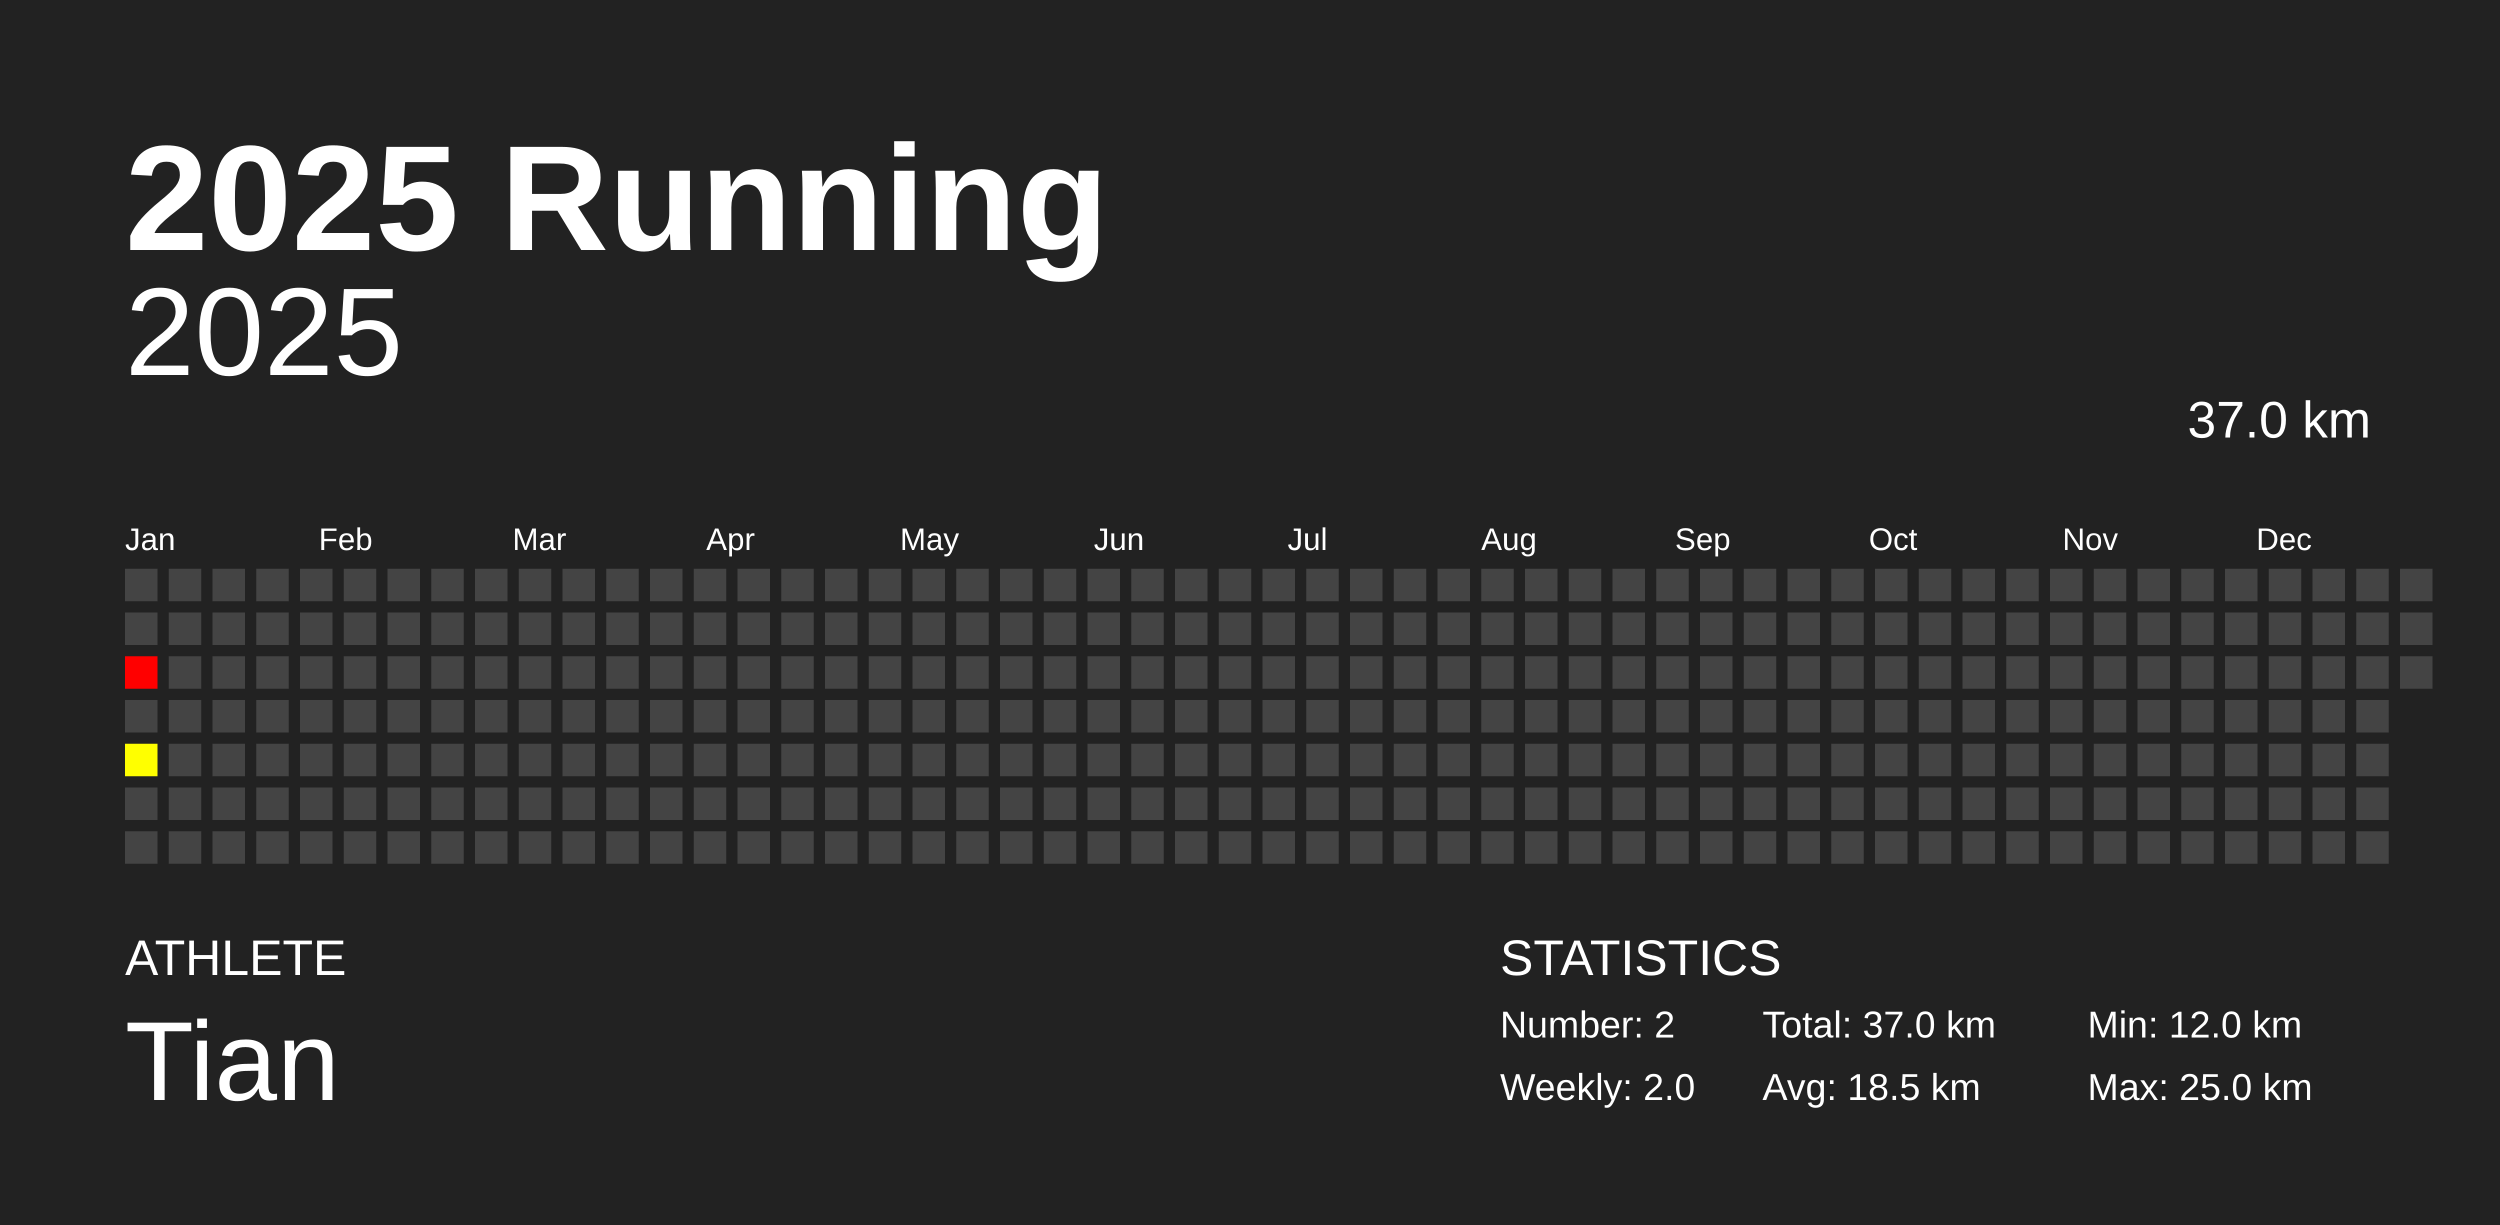
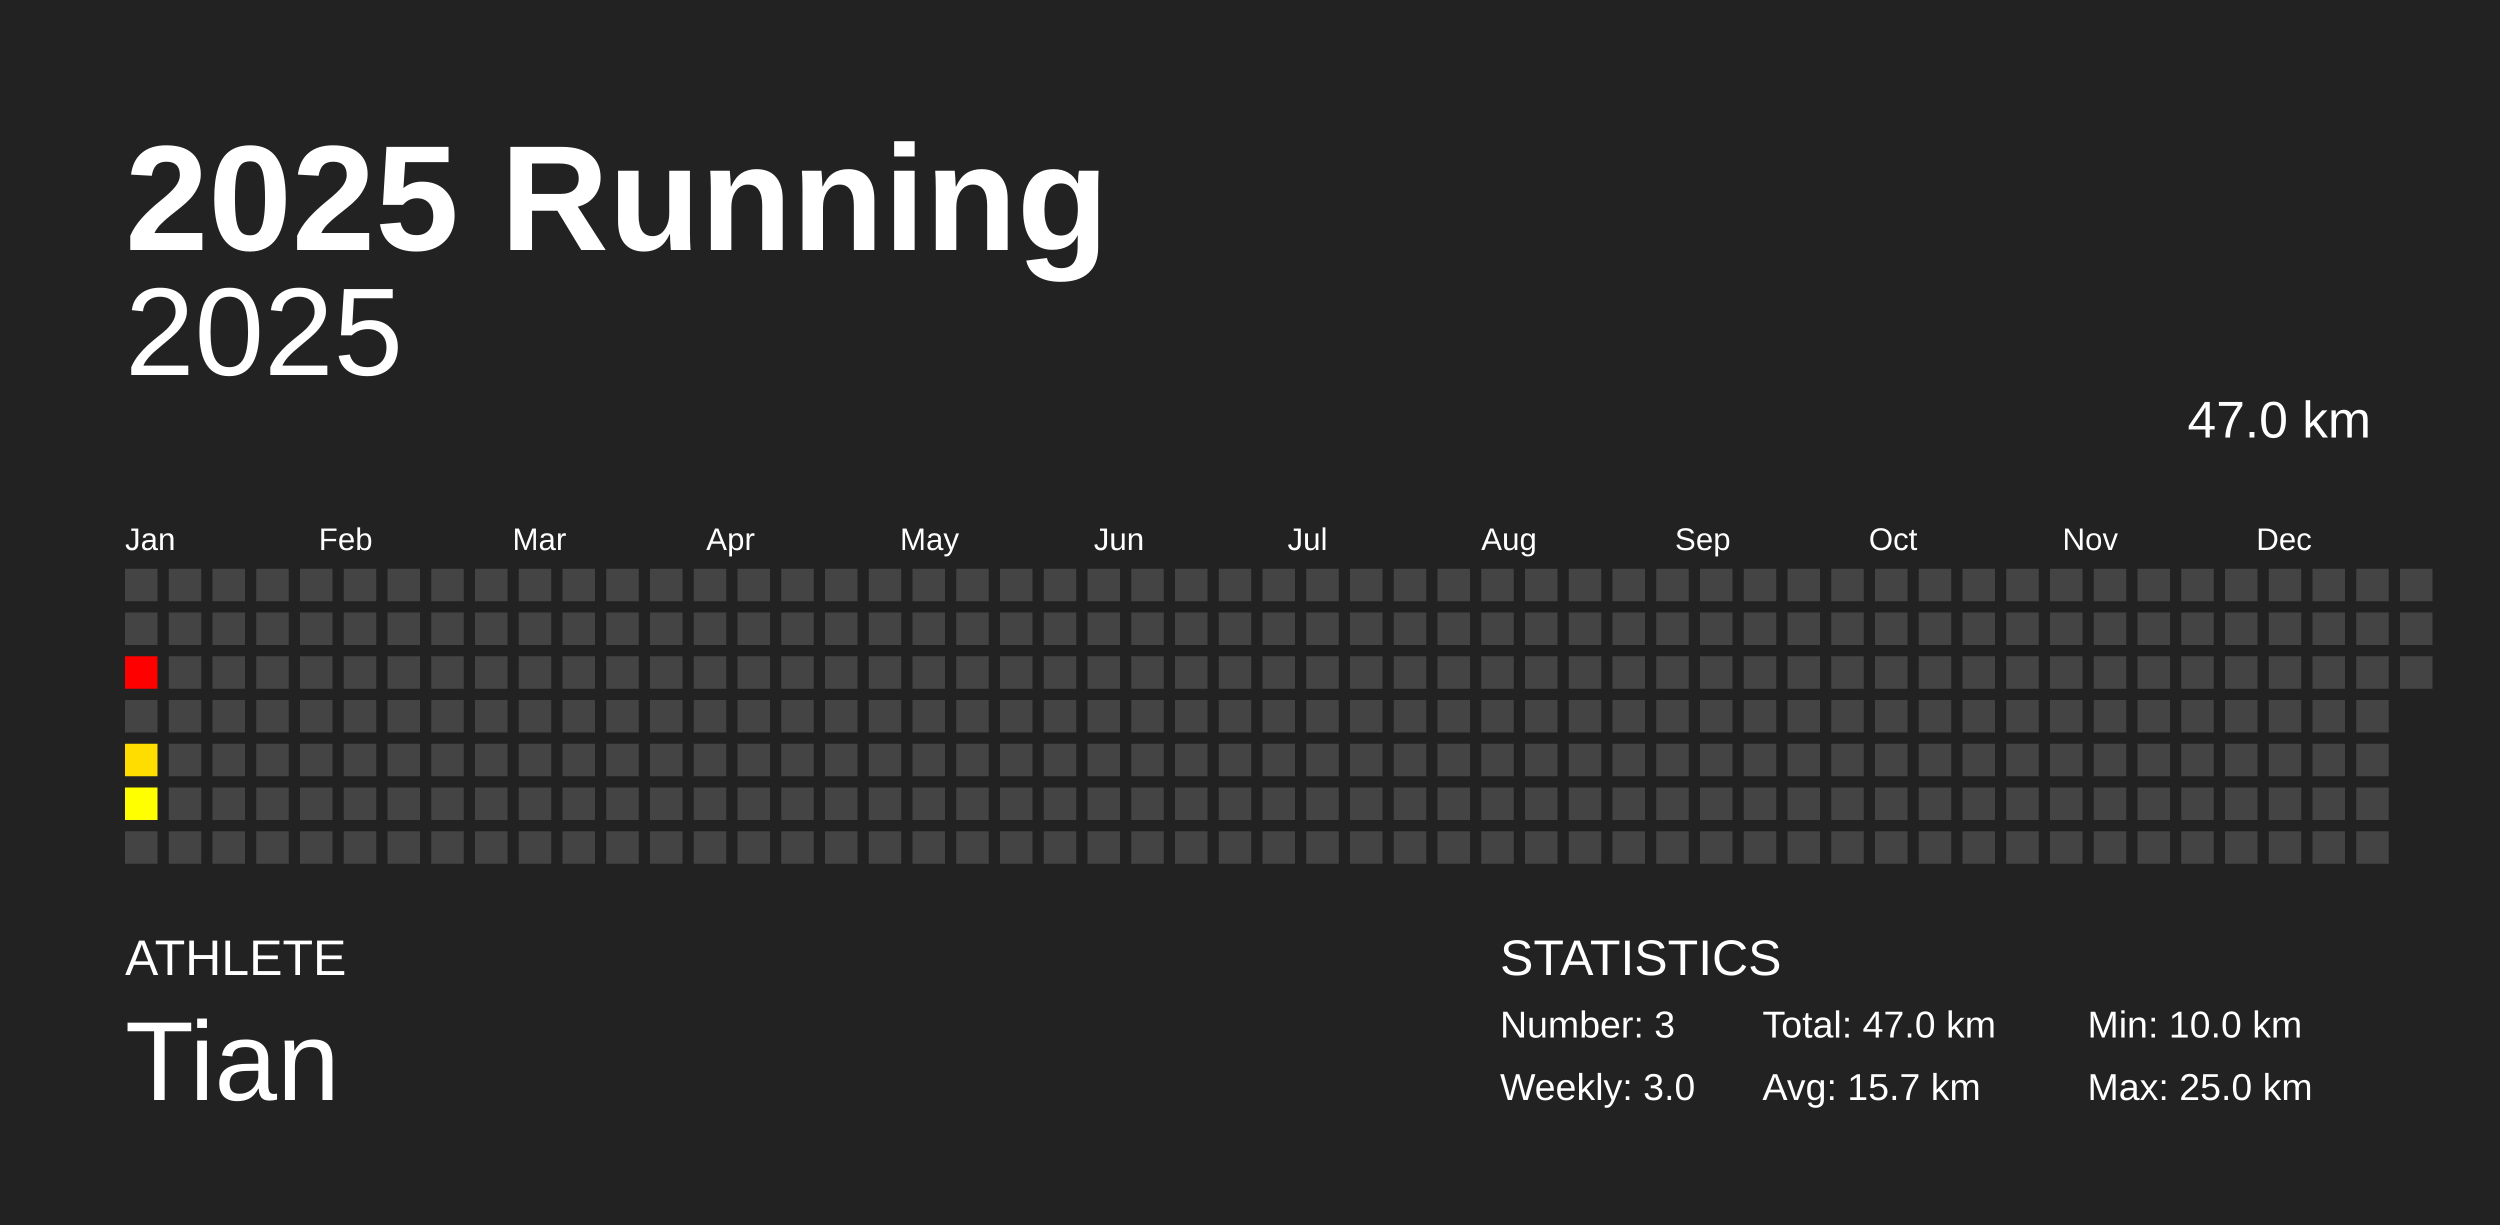
<svg xmlns="http://www.w3.org/2000/svg" baseProfile="full" height="98mm" version="1.1" viewBox="0,0,200,98" width="200mm">
  <defs />
  <rect fill="#222222" height="98" width="200" x="0" y="0" />
  <text fill="#FFFFFF" style="font-size:12px; font-family:Arial; font-weight:bold;" x="10" y="20">2025 Running</text>
  <text fill="#FFFFFF" style="font-size:4px; font-family:Arial" x="10" y="78">ATHLETE</text>
  <text fill="#FFFFFF" style="font-size:9px; font-family:Arial" x="10" y="88">Tian</text>
  <text fill="#FFFFFF" style="font-size:4px; font-family:Arial" x="120" y="78">STATISTICS</text>
-   <text fill="#FFFFFF" style="font-size:3px; font-family:Arial" x="120" y="83">Number: 2</text>
-   <text fill="#FFFFFF" style="font-size:3px; font-family:Arial" x="120" y="88">Weekly: 2.0</text>
-   <text fill="#FFFFFF" style="font-size:3px; font-family:Arial" x="141" y="83">Total: 37.0 km</text>
-   <text fill="#FFFFFF" style="font-size:3px; font-family:Arial" x="141" y="88">Avg: 18.5 km</text>
-   <text fill="#FFFFFF" style="font-size:3px; font-family:Arial" x="167" y="83">Min: 12.0 km</text>
+   <text fill="#FFFFFF" style="font-size:3px; font-family:Arial" x="120" y="83">Number: 3</text>
+   <text fill="#FFFFFF" style="font-size:3px; font-family:Arial" x="120" y="88">Weekly: 3.0</text>
+   <text fill="#FFFFFF" style="font-size:3px; font-family:Arial" x="141" y="83">Total: 47.0 km</text>
+   <text fill="#FFFFFF" style="font-size:3px; font-family:Arial" x="141" y="88">Avg: 15.7 km</text>
+   <text fill="#FFFFFF" style="font-size:3px; font-family:Arial" x="167" y="83">Min: 10.0 km</text>
  <text fill="#FFFFFF" style="font-size:3px; font-family:Arial" x="167" y="88">Max: 25.0 km</text>
  <text alignment-baseline="hanging" fill="#FFFFFF" style="font-size:10.0px; font-family:Arial;" x="10" y="30">2025</text>
-   <text alignment-baseline="hanging" fill="#FFFFFF" style="font-size:4.125px; font-family:Arial;" x="175" y="35">37.0 km</text>
+   <text alignment-baseline="hanging" fill="#FFFFFF" style="font-size:4.125px; font-family:Arial;" x="175" y="35">47.0 km</text>
  <text fill="#FFFFFF" style="font-size:2.5px; font-family:Arial" x="10.0" y="44">Jan</text>
  <text fill="#FFFFFF" style="font-size:2.5px; font-family:Arial" x="25.5" y="44">Feb</text>
  <text fill="#FFFFFF" style="font-size:2.5px; font-family:Arial" x="41.0" y="44">Mar</text>
  <text fill="#FFFFFF" style="font-size:2.5px; font-family:Arial" x="56.5" y="44">Apr</text>
  <text fill="#FFFFFF" style="font-size:2.5px; font-family:Arial" x="72.0" y="44">May</text>
  <text fill="#FFFFFF" style="font-size:2.5px; font-family:Arial" x="87.5" y="44">Jun</text>
  <text fill="#FFFFFF" style="font-size:2.5px; font-family:Arial" x="103.0" y="44">Jul</text>
  <text fill="#FFFFFF" style="font-size:2.5px; font-family:Arial" x="118.5" y="44">Aug</text>
  <text fill="#FFFFFF" style="font-size:2.5px; font-family:Arial" x="134.0" y="44">Sep</text>
  <text fill="#FFFFFF" style="font-size:2.5px; font-family:Arial" x="149.5" y="44">Oct</text>
  <text fill="#FFFFFF" style="font-size:2.5px; font-family:Arial" x="165.0" y="44">Nov</text>
  <text fill="#FFFFFF" style="font-size:2.5px; font-family:Arial" x="180.5" y="44">Dec</text>
  <rect fill="#444444" height="2.6" width="2.6" x="10.0" y="45.5" />
  <rect fill="#444444" height="2.6" width="2.6" x="10.0" y="49.0" />
  <rect fill="red" height="2.6" width="2.6" x="10.0" y="52.5" />
  <rect fill="#444444" height="2.6" width="2.6" x="10.0" y="56.0" />
-   <rect fill="#ffff00" height="2.6" width="2.6" x="10.0" y="59.5" />
-   <rect fill="#444444" height="2.6" width="2.6" x="10.0" y="63.0" />
+   <rect fill="#ffdd00" height="2.6" width="2.6" x="10.0" y="59.5" />
+   <rect fill="#ffff00" height="2.6" width="2.6" x="10.0" y="63.0" />
  <rect fill="#444444" height="2.6" width="2.6" x="10.0" y="66.5" />
  <rect fill="#444444" height="2.6" width="2.6" x="13.5" y="45.5" />
  <rect fill="#444444" height="2.6" width="2.6" x="13.5" y="49.0" />
  <rect fill="#444444" height="2.6" width="2.6" x="13.5" y="52.5" />
  <rect fill="#444444" height="2.6" width="2.6" x="13.5" y="56.0" />
  <rect fill="#444444" height="2.6" width="2.6" x="13.5" y="59.5" />
  <rect fill="#444444" height="2.6" width="2.6" x="13.5" y="63.0" />
  <rect fill="#444444" height="2.6" width="2.6" x="13.5" y="66.5" />
  <rect fill="#444444" height="2.6" width="2.6" x="17.0" y="45.5" />
  <rect fill="#444444" height="2.6" width="2.6" x="17.0" y="49.0" />
  <rect fill="#444444" height="2.6" width="2.6" x="17.0" y="52.5" />
  <rect fill="#444444" height="2.6" width="2.6" x="17.0" y="56.0" />
  <rect fill="#444444" height="2.6" width="2.6" x="17.0" y="59.5" />
  <rect fill="#444444" height="2.6" width="2.6" x="17.0" y="63.0" />
  <rect fill="#444444" height="2.6" width="2.6" x="17.0" y="66.5" />
  <rect fill="#444444" height="2.6" width="2.6" x="20.5" y="45.5" />
  <rect fill="#444444" height="2.6" width="2.6" x="20.5" y="49.0" />
  <rect fill="#444444" height="2.6" width="2.6" x="20.5" y="52.5" />
  <rect fill="#444444" height="2.6" width="2.6" x="20.5" y="56.0" />
  <rect fill="#444444" height="2.6" width="2.6" x="20.5" y="59.5" />
  <rect fill="#444444" height="2.6" width="2.6" x="20.5" y="63.0" />
  <rect fill="#444444" height="2.6" width="2.6" x="20.5" y="66.5" />
  <rect fill="#444444" height="2.6" width="2.6" x="24.0" y="45.5" />
  <rect fill="#444444" height="2.6" width="2.6" x="24.0" y="49.0" />
  <rect fill="#444444" height="2.6" width="2.6" x="24.0" y="52.5" />
  <rect fill="#444444" height="2.6" width="2.6" x="24.0" y="56.0" />
  <rect fill="#444444" height="2.6" width="2.6" x="24.0" y="59.5" />
  <rect fill="#444444" height="2.6" width="2.6" x="24.0" y="63.0" />
  <rect fill="#444444" height="2.6" width="2.6" x="24.0" y="66.5" />
  <rect fill="#444444" height="2.6" width="2.6" x="27.5" y="45.5" />
  <rect fill="#444444" height="2.6" width="2.6" x="27.5" y="49.0" />
  <rect fill="#444444" height="2.6" width="2.6" x="27.5" y="52.5" />
  <rect fill="#444444" height="2.6" width="2.6" x="27.5" y="56.0" />
  <rect fill="#444444" height="2.6" width="2.6" x="27.5" y="59.5" />
  <rect fill="#444444" height="2.6" width="2.6" x="27.5" y="63.0" />
  <rect fill="#444444" height="2.6" width="2.6" x="27.5" y="66.5" />
  <rect fill="#444444" height="2.6" width="2.6" x="31.0" y="45.5" />
  <rect fill="#444444" height="2.6" width="2.6" x="31.0" y="49.0" />
  <rect fill="#444444" height="2.6" width="2.6" x="31.0" y="52.5" />
  <rect fill="#444444" height="2.6" width="2.6" x="31.0" y="56.0" />
  <rect fill="#444444" height="2.6" width="2.6" x="31.0" y="59.5" />
  <rect fill="#444444" height="2.6" width="2.6" x="31.0" y="63.0" />
  <rect fill="#444444" height="2.6" width="2.6" x="31.0" y="66.5" />
  <rect fill="#444444" height="2.6" width="2.6" x="34.5" y="45.5" />
  <rect fill="#444444" height="2.6" width="2.6" x="34.5" y="49.0" />
  <rect fill="#444444" height="2.6" width="2.6" x="34.5" y="52.5" />
  <rect fill="#444444" height="2.6" width="2.6" x="34.5" y="56.0" />
  <rect fill="#444444" height="2.6" width="2.6" x="34.5" y="59.5" />
  <rect fill="#444444" height="2.6" width="2.6" x="34.5" y="63.0" />
  <rect fill="#444444" height="2.6" width="2.6" x="34.5" y="66.5" />
  <rect fill="#444444" height="2.6" width="2.6" x="38.0" y="45.5" />
  <rect fill="#444444" height="2.6" width="2.6" x="38.0" y="49.0" />
  <rect fill="#444444" height="2.6" width="2.6" x="38.0" y="52.5" />
  <rect fill="#444444" height="2.6" width="2.6" x="38.0" y="56.0" />
  <rect fill="#444444" height="2.6" width="2.6" x="38.0" y="59.5" />
  <rect fill="#444444" height="2.6" width="2.6" x="38.0" y="63.0" />
  <rect fill="#444444" height="2.6" width="2.6" x="38.0" y="66.5" />
  <rect fill="#444444" height="2.6" width="2.6" x="41.5" y="45.5" />
  <rect fill="#444444" height="2.6" width="2.6" x="41.5" y="49.0" />
  <rect fill="#444444" height="2.6" width="2.6" x="41.5" y="52.5" />
  <rect fill="#444444" height="2.6" width="2.6" x="41.5" y="56.0" />
  <rect fill="#444444" height="2.6" width="2.6" x="41.5" y="59.5" />
  <rect fill="#444444" height="2.6" width="2.6" x="41.5" y="63.0" />
  <rect fill="#444444" height="2.6" width="2.6" x="41.5" y="66.5" />
  <rect fill="#444444" height="2.6" width="2.6" x="45.0" y="45.5" />
  <rect fill="#444444" height="2.6" width="2.6" x="45.0" y="49.0" />
  <rect fill="#444444" height="2.6" width="2.6" x="45.0" y="52.5" />
  <rect fill="#444444" height="2.6" width="2.6" x="45.0" y="56.0" />
  <rect fill="#444444" height="2.6" width="2.6" x="45.0" y="59.5" />
  <rect fill="#444444" height="2.6" width="2.6" x="45.0" y="63.0" />
  <rect fill="#444444" height="2.6" width="2.6" x="45.0" y="66.5" />
  <rect fill="#444444" height="2.6" width="2.6" x="48.5" y="45.5" />
  <rect fill="#444444" height="2.6" width="2.6" x="48.5" y="49.0" />
  <rect fill="#444444" height="2.6" width="2.6" x="48.5" y="52.5" />
  <rect fill="#444444" height="2.6" width="2.6" x="48.5" y="56.0" />
  <rect fill="#444444" height="2.6" width="2.6" x="48.5" y="59.5" />
  <rect fill="#444444" height="2.6" width="2.6" x="48.5" y="63.0" />
  <rect fill="#444444" height="2.6" width="2.6" x="48.5" y="66.5" />
  <rect fill="#444444" height="2.6" width="2.6" x="52.0" y="45.5" />
  <rect fill="#444444" height="2.6" width="2.6" x="52.0" y="49.0" />
  <rect fill="#444444" height="2.6" width="2.6" x="52.0" y="52.5" />
  <rect fill="#444444" height="2.6" width="2.6" x="52.0" y="56.0" />
  <rect fill="#444444" height="2.6" width="2.6" x="52.0" y="59.5" />
  <rect fill="#444444" height="2.6" width="2.6" x="52.0" y="63.0" />
  <rect fill="#444444" height="2.6" width="2.6" x="52.0" y="66.5" />
  <rect fill="#444444" height="2.6" width="2.6" x="55.5" y="45.5" />
  <rect fill="#444444" height="2.6" width="2.6" x="55.5" y="49.0" />
  <rect fill="#444444" height="2.6" width="2.6" x="55.5" y="52.5" />
  <rect fill="#444444" height="2.6" width="2.6" x="55.5" y="56.0" />
  <rect fill="#444444" height="2.6" width="2.6" x="55.5" y="59.5" />
  <rect fill="#444444" height="2.6" width="2.6" x="55.5" y="63.0" />
  <rect fill="#444444" height="2.6" width="2.6" x="55.5" y="66.5" />
  <rect fill="#444444" height="2.6" width="2.6" x="59.0" y="45.5" />
  <rect fill="#444444" height="2.6" width="2.6" x="59.0" y="49.0" />
  <rect fill="#444444" height="2.6" width="2.6" x="59.0" y="52.5" />
  <rect fill="#444444" height="2.6" width="2.6" x="59.0" y="56.0" />
  <rect fill="#444444" height="2.6" width="2.6" x="59.0" y="59.5" />
  <rect fill="#444444" height="2.6" width="2.6" x="59.0" y="63.0" />
  <rect fill="#444444" height="2.6" width="2.6" x="59.0" y="66.5" />
  <rect fill="#444444" height="2.6" width="2.6" x="62.5" y="45.5" />
  <rect fill="#444444" height="2.6" width="2.6" x="62.5" y="49.0" />
  <rect fill="#444444" height="2.6" width="2.6" x="62.5" y="52.5" />
  <rect fill="#444444" height="2.6" width="2.6" x="62.5" y="56.0" />
  <rect fill="#444444" height="2.6" width="2.6" x="62.5" y="59.5" />
  <rect fill="#444444" height="2.6" width="2.6" x="62.5" y="63.0" />
  <rect fill="#444444" height="2.6" width="2.6" x="62.5" y="66.5" />
  <rect fill="#444444" height="2.6" width="2.6" x="66.0" y="45.5" />
  <rect fill="#444444" height="2.6" width="2.6" x="66.0" y="49.0" />
  <rect fill="#444444" height="2.6" width="2.6" x="66.0" y="52.5" />
  <rect fill="#444444" height="2.6" width="2.6" x="66.0" y="56.0" />
  <rect fill="#444444" height="2.6" width="2.6" x="66.0" y="59.5" />
  <rect fill="#444444" height="2.6" width="2.6" x="66.0" y="63.0" />
  <rect fill="#444444" height="2.6" width="2.6" x="66.0" y="66.5" />
  <rect fill="#444444" height="2.6" width="2.6" x="69.5" y="45.5" />
  <rect fill="#444444" height="2.6" width="2.6" x="69.5" y="49.0" />
  <rect fill="#444444" height="2.6" width="2.6" x="69.5" y="52.5" />
  <rect fill="#444444" height="2.6" width="2.6" x="69.5" y="56.0" />
  <rect fill="#444444" height="2.6" width="2.6" x="69.5" y="59.5" />
  <rect fill="#444444" height="2.6" width="2.6" x="69.5" y="63.0" />
  <rect fill="#444444" height="2.6" width="2.6" x="69.5" y="66.5" />
  <rect fill="#444444" height="2.6" width="2.6" x="73.0" y="45.5" />
  <rect fill="#444444" height="2.6" width="2.6" x="73.0" y="49.0" />
  <rect fill="#444444" height="2.6" width="2.6" x="73.0" y="52.5" />
  <rect fill="#444444" height="2.6" width="2.6" x="73.0" y="56.0" />
  <rect fill="#444444" height="2.6" width="2.6" x="73.0" y="59.5" />
  <rect fill="#444444" height="2.6" width="2.6" x="73.0" y="63.0" />
  <rect fill="#444444" height="2.6" width="2.6" x="73.0" y="66.5" />
  <rect fill="#444444" height="2.6" width="2.6" x="76.5" y="45.5" />
  <rect fill="#444444" height="2.6" width="2.6" x="76.5" y="49.0" />
  <rect fill="#444444" height="2.6" width="2.6" x="76.5" y="52.5" />
  <rect fill="#444444" height="2.6" width="2.6" x="76.5" y="56.0" />
  <rect fill="#444444" height="2.6" width="2.6" x="76.5" y="59.5" />
  <rect fill="#444444" height="2.6" width="2.6" x="76.5" y="63.0" />
  <rect fill="#444444" height="2.6" width="2.6" x="76.5" y="66.5" />
  <rect fill="#444444" height="2.6" width="2.6" x="80.0" y="45.5" />
  <rect fill="#444444" height="2.6" width="2.6" x="80.0" y="49.0" />
  <rect fill="#444444" height="2.6" width="2.6" x="80.0" y="52.5" />
  <rect fill="#444444" height="2.6" width="2.6" x="80.0" y="56.0" />
  <rect fill="#444444" height="2.6" width="2.6" x="80.0" y="59.5" />
  <rect fill="#444444" height="2.6" width="2.6" x="80.0" y="63.0" />
  <rect fill="#444444" height="2.6" width="2.6" x="80.0" y="66.5" />
  <rect fill="#444444" height="2.6" width="2.6" x="83.5" y="45.5" />
  <rect fill="#444444" height="2.6" width="2.6" x="83.5" y="49.0" />
  <rect fill="#444444" height="2.6" width="2.6" x="83.5" y="52.5" />
  <rect fill="#444444" height="2.6" width="2.6" x="83.5" y="56.0" />
  <rect fill="#444444" height="2.6" width="2.6" x="83.5" y="59.5" />
  <rect fill="#444444" height="2.6" width="2.6" x="83.5" y="63.0" />
  <rect fill="#444444" height="2.6" width="2.6" x="83.5" y="66.5" />
  <rect fill="#444444" height="2.6" width="2.6" x="87.0" y="45.5" />
  <rect fill="#444444" height="2.6" width="2.6" x="87.0" y="49.0" />
  <rect fill="#444444" height="2.6" width="2.6" x="87.0" y="52.5" />
  <rect fill="#444444" height="2.6" width="2.6" x="87.0" y="56.0" />
  <rect fill="#444444" height="2.6" width="2.6" x="87.0" y="59.5" />
  <rect fill="#444444" height="2.6" width="2.6" x="87.0" y="63.0" />
  <rect fill="#444444" height="2.6" width="2.6" x="87.0" y="66.5" />
  <rect fill="#444444" height="2.6" width="2.6" x="90.5" y="45.5" />
  <rect fill="#444444" height="2.6" width="2.6" x="90.5" y="49.0" />
  <rect fill="#444444" height="2.6" width="2.6" x="90.5" y="52.5" />
  <rect fill="#444444" height="2.6" width="2.6" x="90.5" y="56.0" />
  <rect fill="#444444" height="2.6" width="2.6" x="90.5" y="59.5" />
  <rect fill="#444444" height="2.6" width="2.6" x="90.5" y="63.0" />
  <rect fill="#444444" height="2.6" width="2.6" x="90.5" y="66.5" />
  <rect fill="#444444" height="2.6" width="2.6" x="94.0" y="45.5" />
  <rect fill="#444444" height="2.6" width="2.6" x="94.0" y="49.0" />
  <rect fill="#444444" height="2.6" width="2.6" x="94.0" y="52.5" />
  <rect fill="#444444" height="2.6" width="2.6" x="94.0" y="56.0" />
  <rect fill="#444444" height="2.6" width="2.6" x="94.0" y="59.5" />
  <rect fill="#444444" height="2.6" width="2.6" x="94.0" y="63.0" />
  <rect fill="#444444" height="2.6" width="2.6" x="94.0" y="66.5" />
  <rect fill="#444444" height="2.6" width="2.6" x="97.5" y="45.5" />
  <rect fill="#444444" height="2.6" width="2.6" x="97.5" y="49.0" />
  <rect fill="#444444" height="2.6" width="2.6" x="97.5" y="52.5" />
  <rect fill="#444444" height="2.6" width="2.6" x="97.5" y="56.0" />
  <rect fill="#444444" height="2.6" width="2.6" x="97.5" y="59.5" />
  <rect fill="#444444" height="2.6" width="2.6" x="97.5" y="63.0" />
  <rect fill="#444444" height="2.6" width="2.6" x="97.5" y="66.5" />
  <rect fill="#444444" height="2.6" width="2.6" x="101.0" y="45.5" />
  <rect fill="#444444" height="2.6" width="2.6" x="101.0" y="49.0" />
  <rect fill="#444444" height="2.6" width="2.6" x="101.0" y="52.5" />
  <rect fill="#444444" height="2.6" width="2.6" x="101.0" y="56.0" />
  <rect fill="#444444" height="2.6" width="2.6" x="101.0" y="59.5" />
  <rect fill="#444444" height="2.6" width="2.6" x="101.0" y="63.0" />
  <rect fill="#444444" height="2.6" width="2.6" x="101.0" y="66.5" />
  <rect fill="#444444" height="2.6" width="2.6" x="104.5" y="45.5" />
  <rect fill="#444444" height="2.6" width="2.6" x="104.5" y="49.0" />
  <rect fill="#444444" height="2.6" width="2.6" x="104.5" y="52.5" />
  <rect fill="#444444" height="2.6" width="2.6" x="104.5" y="56.0" />
  <rect fill="#444444" height="2.6" width="2.6" x="104.5" y="59.5" />
  <rect fill="#444444" height="2.6" width="2.6" x="104.5" y="63.0" />
  <rect fill="#444444" height="2.6" width="2.6" x="104.5" y="66.5" />
  <rect fill="#444444" height="2.6" width="2.6" x="108.0" y="45.5" />
  <rect fill="#444444" height="2.6" width="2.6" x="108.0" y="49.0" />
  <rect fill="#444444" height="2.6" width="2.6" x="108.0" y="52.5" />
  <rect fill="#444444" height="2.6" width="2.6" x="108.0" y="56.0" />
  <rect fill="#444444" height="2.6" width="2.6" x="108.0" y="59.5" />
  <rect fill="#444444" height="2.6" width="2.6" x="108.0" y="63.0" />
  <rect fill="#444444" height="2.6" width="2.6" x="108.0" y="66.5" />
  <rect fill="#444444" height="2.6" width="2.6" x="111.5" y="45.5" />
  <rect fill="#444444" height="2.6" width="2.6" x="111.5" y="49.0" />
  <rect fill="#444444" height="2.6" width="2.6" x="111.5" y="52.5" />
  <rect fill="#444444" height="2.6" width="2.6" x="111.5" y="56.0" />
  <rect fill="#444444" height="2.6" width="2.6" x="111.5" y="59.5" />
  <rect fill="#444444" height="2.6" width="2.6" x="111.5" y="63.0" />
  <rect fill="#444444" height="2.6" width="2.6" x="111.5" y="66.5" />
  <rect fill="#444444" height="2.6" width="2.6" x="115.0" y="45.5" />
  <rect fill="#444444" height="2.6" width="2.6" x="115.0" y="49.0" />
  <rect fill="#444444" height="2.6" width="2.6" x="115.0" y="52.5" />
  <rect fill="#444444" height="2.6" width="2.6" x="115.0" y="56.0" />
  <rect fill="#444444" height="2.6" width="2.6" x="115.0" y="59.5" />
  <rect fill="#444444" height="2.6" width="2.6" x="115.0" y="63.0" />
  <rect fill="#444444" height="2.6" width="2.6" x="115.0" y="66.5" />
  <rect fill="#444444" height="2.6" width="2.6" x="118.5" y="45.5" />
  <rect fill="#444444" height="2.6" width="2.6" x="118.5" y="49.0" />
  <rect fill="#444444" height="2.6" width="2.6" x="118.5" y="52.5" />
  <rect fill="#444444" height="2.6" width="2.6" x="118.5" y="56.0" />
  <rect fill="#444444" height="2.6" width="2.6" x="118.5" y="59.5" />
  <rect fill="#444444" height="2.6" width="2.6" x="118.5" y="63.0" />
  <rect fill="#444444" height="2.6" width="2.6" x="118.5" y="66.5" />
  <rect fill="#444444" height="2.6" width="2.6" x="122.0" y="45.5" />
  <rect fill="#444444" height="2.6" width="2.6" x="122.0" y="49.0" />
  <rect fill="#444444" height="2.6" width="2.6" x="122.0" y="52.5" />
  <rect fill="#444444" height="2.6" width="2.6" x="122.0" y="56.0" />
  <rect fill="#444444" height="2.6" width="2.6" x="122.0" y="59.5" />
  <rect fill="#444444" height="2.6" width="2.6" x="122.0" y="63.0" />
  <rect fill="#444444" height="2.6" width="2.6" x="122.0" y="66.5" />
  <rect fill="#444444" height="2.6" width="2.6" x="125.5" y="45.5" />
  <rect fill="#444444" height="2.6" width="2.6" x="125.5" y="49.0" />
  <rect fill="#444444" height="2.6" width="2.6" x="125.5" y="52.5" />
  <rect fill="#444444" height="2.6" width="2.6" x="125.5" y="56.0" />
  <rect fill="#444444" height="2.6" width="2.6" x="125.5" y="59.5" />
  <rect fill="#444444" height="2.6" width="2.6" x="125.5" y="63.0" />
  <rect fill="#444444" height="2.6" width="2.6" x="125.5" y="66.5" />
  <rect fill="#444444" height="2.6" width="2.6" x="129.0" y="45.5" />
  <rect fill="#444444" height="2.6" width="2.6" x="129.0" y="49.0" />
  <rect fill="#444444" height="2.6" width="2.6" x="129.0" y="52.5" />
  <rect fill="#444444" height="2.6" width="2.6" x="129.0" y="56.0" />
  <rect fill="#444444" height="2.6" width="2.6" x="129.0" y="59.5" />
  <rect fill="#444444" height="2.6" width="2.6" x="129.0" y="63.0" />
  <rect fill="#444444" height="2.6" width="2.6" x="129.0" y="66.5" />
  <rect fill="#444444" height="2.6" width="2.6" x="132.5" y="45.5" />
  <rect fill="#444444" height="2.6" width="2.6" x="132.5" y="49.0" />
  <rect fill="#444444" height="2.6" width="2.6" x="132.5" y="52.5" />
  <rect fill="#444444" height="2.6" width="2.6" x="132.5" y="56.0" />
  <rect fill="#444444" height="2.6" width="2.6" x="132.5" y="59.5" />
  <rect fill="#444444" height="2.6" width="2.6" x="132.5" y="63.0" />
  <rect fill="#444444" height="2.6" width="2.6" x="132.5" y="66.5" />
  <rect fill="#444444" height="2.6" width="2.6" x="136.0" y="45.5" />
  <rect fill="#444444" height="2.6" width="2.6" x="136.0" y="49.0" />
  <rect fill="#444444" height="2.6" width="2.6" x="136.0" y="52.5" />
  <rect fill="#444444" height="2.6" width="2.6" x="136.0" y="56.0" />
  <rect fill="#444444" height="2.6" width="2.6" x="136.0" y="59.5" />
  <rect fill="#444444" height="2.6" width="2.6" x="136.0" y="63.0" />
  <rect fill="#444444" height="2.6" width="2.6" x="136.0" y="66.5" />
  <rect fill="#444444" height="2.6" width="2.6" x="139.5" y="45.5" />
  <rect fill="#444444" height="2.6" width="2.6" x="139.5" y="49.0" />
  <rect fill="#444444" height="2.6" width="2.6" x="139.5" y="52.5" />
  <rect fill="#444444" height="2.6" width="2.6" x="139.5" y="56.0" />
  <rect fill="#444444" height="2.6" width="2.6" x="139.5" y="59.5" />
  <rect fill="#444444" height="2.6" width="2.6" x="139.5" y="63.0" />
  <rect fill="#444444" height="2.6" width="2.6" x="139.5" y="66.5" />
  <rect fill="#444444" height="2.6" width="2.6" x="143.0" y="45.5" />
  <rect fill="#444444" height="2.6" width="2.6" x="143.0" y="49.0" />
  <rect fill="#444444" height="2.6" width="2.6" x="143.0" y="52.5" />
  <rect fill="#444444" height="2.6" width="2.6" x="143.0" y="56.0" />
  <rect fill="#444444" height="2.6" width="2.6" x="143.0" y="59.5" />
  <rect fill="#444444" height="2.6" width="2.6" x="143.0" y="63.0" />
  <rect fill="#444444" height="2.6" width="2.6" x="143.0" y="66.5" />
  <rect fill="#444444" height="2.6" width="2.6" x="146.5" y="45.5" />
  <rect fill="#444444" height="2.6" width="2.6" x="146.5" y="49.0" />
  <rect fill="#444444" height="2.6" width="2.6" x="146.5" y="52.5" />
  <rect fill="#444444" height="2.6" width="2.6" x="146.5" y="56.0" />
  <rect fill="#444444" height="2.6" width="2.6" x="146.5" y="59.5" />
  <rect fill="#444444" height="2.6" width="2.6" x="146.5" y="63.0" />
  <rect fill="#444444" height="2.6" width="2.6" x="146.5" y="66.5" />
  <rect fill="#444444" height="2.6" width="2.6" x="150.0" y="45.5" />
  <rect fill="#444444" height="2.6" width="2.6" x="150.0" y="49.0" />
  <rect fill="#444444" height="2.6" width="2.6" x="150.0" y="52.5" />
  <rect fill="#444444" height="2.6" width="2.6" x="150.0" y="56.0" />
  <rect fill="#444444" height="2.6" width="2.6" x="150.0" y="59.5" />
  <rect fill="#444444" height="2.6" width="2.6" x="150.0" y="63.0" />
  <rect fill="#444444" height="2.6" width="2.6" x="150.0" y="66.5" />
  <rect fill="#444444" height="2.6" width="2.6" x="153.5" y="45.5" />
  <rect fill="#444444" height="2.6" width="2.6" x="153.5" y="49.0" />
  <rect fill="#444444" height="2.6" width="2.6" x="153.5" y="52.5" />
  <rect fill="#444444" height="2.6" width="2.6" x="153.5" y="56.0" />
  <rect fill="#444444" height="2.6" width="2.6" x="153.5" y="59.5" />
  <rect fill="#444444" height="2.6" width="2.6" x="153.5" y="63.0" />
  <rect fill="#444444" height="2.6" width="2.6" x="153.5" y="66.5" />
  <rect fill="#444444" height="2.6" width="2.6" x="157.0" y="45.5" />
  <rect fill="#444444" height="2.6" width="2.6" x="157.0" y="49.0" />
  <rect fill="#444444" height="2.6" width="2.6" x="157.0" y="52.5" />
  <rect fill="#444444" height="2.6" width="2.6" x="157.0" y="56.0" />
  <rect fill="#444444" height="2.6" width="2.6" x="157.0" y="59.5" />
  <rect fill="#444444" height="2.6" width="2.6" x="157.0" y="63.0" />
  <rect fill="#444444" height="2.6" width="2.6" x="157.0" y="66.5" />
  <rect fill="#444444" height="2.6" width="2.6" x="160.5" y="45.5" />
  <rect fill="#444444" height="2.6" width="2.6" x="160.5" y="49.0" />
  <rect fill="#444444" height="2.6" width="2.6" x="160.5" y="52.5" />
  <rect fill="#444444" height="2.6" width="2.6" x="160.5" y="56.0" />
  <rect fill="#444444" height="2.6" width="2.6" x="160.5" y="59.5" />
  <rect fill="#444444" height="2.6" width="2.6" x="160.5" y="63.0" />
  <rect fill="#444444" height="2.6" width="2.6" x="160.5" y="66.5" />
  <rect fill="#444444" height="2.6" width="2.6" x="164.0" y="45.5" />
  <rect fill="#444444" height="2.6" width="2.6" x="164.0" y="49.0" />
  <rect fill="#444444" height="2.6" width="2.6" x="164.0" y="52.5" />
  <rect fill="#444444" height="2.6" width="2.6" x="164.0" y="56.0" />
  <rect fill="#444444" height="2.6" width="2.6" x="164.0" y="59.5" />
  <rect fill="#444444" height="2.6" width="2.6" x="164.0" y="63.0" />
  <rect fill="#444444" height="2.6" width="2.6" x="164.0" y="66.5" />
  <rect fill="#444444" height="2.6" width="2.6" x="167.5" y="45.5" />
  <rect fill="#444444" height="2.6" width="2.6" x="167.5" y="49.0" />
  <rect fill="#444444" height="2.6" width="2.6" x="167.5" y="52.5" />
  <rect fill="#444444" height="2.6" width="2.6" x="167.5" y="56.0" />
  <rect fill="#444444" height="2.6" width="2.6" x="167.5" y="59.5" />
  <rect fill="#444444" height="2.6" width="2.6" x="167.5" y="63.0" />
  <rect fill="#444444" height="2.6" width="2.6" x="167.5" y="66.5" />
  <rect fill="#444444" height="2.6" width="2.6" x="171.0" y="45.5" />
  <rect fill="#444444" height="2.6" width="2.6" x="171.0" y="49.0" />
  <rect fill="#444444" height="2.6" width="2.6" x="171.0" y="52.5" />
  <rect fill="#444444" height="2.6" width="2.6" x="171.0" y="56.0" />
  <rect fill="#444444" height="2.6" width="2.6" x="171.0" y="59.5" />
  <rect fill="#444444" height="2.6" width="2.6" x="171.0" y="63.0" />
  <rect fill="#444444" height="2.6" width="2.6" x="171.0" y="66.5" />
  <rect fill="#444444" height="2.6" width="2.6" x="174.5" y="45.5" />
  <rect fill="#444444" height="2.6" width="2.6" x="174.5" y="49.0" />
  <rect fill="#444444" height="2.6" width="2.6" x="174.5" y="52.5" />
  <rect fill="#444444" height="2.6" width="2.6" x="174.5" y="56.0" />
  <rect fill="#444444" height="2.6" width="2.6" x="174.5" y="59.5" />
  <rect fill="#444444" height="2.6" width="2.6" x="174.5" y="63.0" />
  <rect fill="#444444" height="2.6" width="2.6" x="174.5" y="66.5" />
  <rect fill="#444444" height="2.6" width="2.6" x="178.0" y="45.5" />
  <rect fill="#444444" height="2.6" width="2.6" x="178.0" y="49.0" />
  <rect fill="#444444" height="2.6" width="2.6" x="178.0" y="52.5" />
  <rect fill="#444444" height="2.6" width="2.6" x="178.0" y="56.0" />
  <rect fill="#444444" height="2.6" width="2.6" x="178.0" y="59.5" />
  <rect fill="#444444" height="2.6" width="2.6" x="178.0" y="63.0" />
  <rect fill="#444444" height="2.6" width="2.6" x="178.0" y="66.5" />
  <rect fill="#444444" height="2.6" width="2.6" x="181.5" y="45.5" />
  <rect fill="#444444" height="2.6" width="2.6" x="181.5" y="49.0" />
  <rect fill="#444444" height="2.6" width="2.6" x="181.5" y="52.5" />
  <rect fill="#444444" height="2.6" width="2.6" x="181.5" y="56.0" />
  <rect fill="#444444" height="2.6" width="2.6" x="181.5" y="59.5" />
  <rect fill="#444444" height="2.6" width="2.6" x="181.5" y="63.0" />
  <rect fill="#444444" height="2.6" width="2.6" x="181.5" y="66.5" />
  <rect fill="#444444" height="2.6" width="2.6" x="185.0" y="45.5" />
  <rect fill="#444444" height="2.6" width="2.6" x="185.0" y="49.0" />
  <rect fill="#444444" height="2.6" width="2.6" x="185.0" y="52.5" />
  <rect fill="#444444" height="2.6" width="2.6" x="185.0" y="56.0" />
  <rect fill="#444444" height="2.6" width="2.6" x="185.0" y="59.5" />
  <rect fill="#444444" height="2.6" width="2.6" x="185.0" y="63.0" />
  <rect fill="#444444" height="2.6" width="2.6" x="185.0" y="66.5" />
  <rect fill="#444444" height="2.6" width="2.6" x="188.5" y="45.5" />
  <rect fill="#444444" height="2.6" width="2.6" x="188.5" y="49.0" />
  <rect fill="#444444" height="2.6" width="2.6" x="188.5" y="52.5" />
  <rect fill="#444444" height="2.6" width="2.6" x="188.5" y="56.0" />
  <rect fill="#444444" height="2.6" width="2.6" x="188.5" y="59.5" />
  <rect fill="#444444" height="2.6" width="2.6" x="188.5" y="63.0" />
  <rect fill="#444444" height="2.6" width="2.6" x="188.5" y="66.5" />
  <rect fill="#444444" height="2.6" width="2.6" x="192.0" y="45.5" />
  <rect fill="#444444" height="2.6" width="2.6" x="192.0" y="49.0" />
  <rect fill="#444444" height="2.6" width="2.6" x="192.0" y="52.5" />
</svg>
